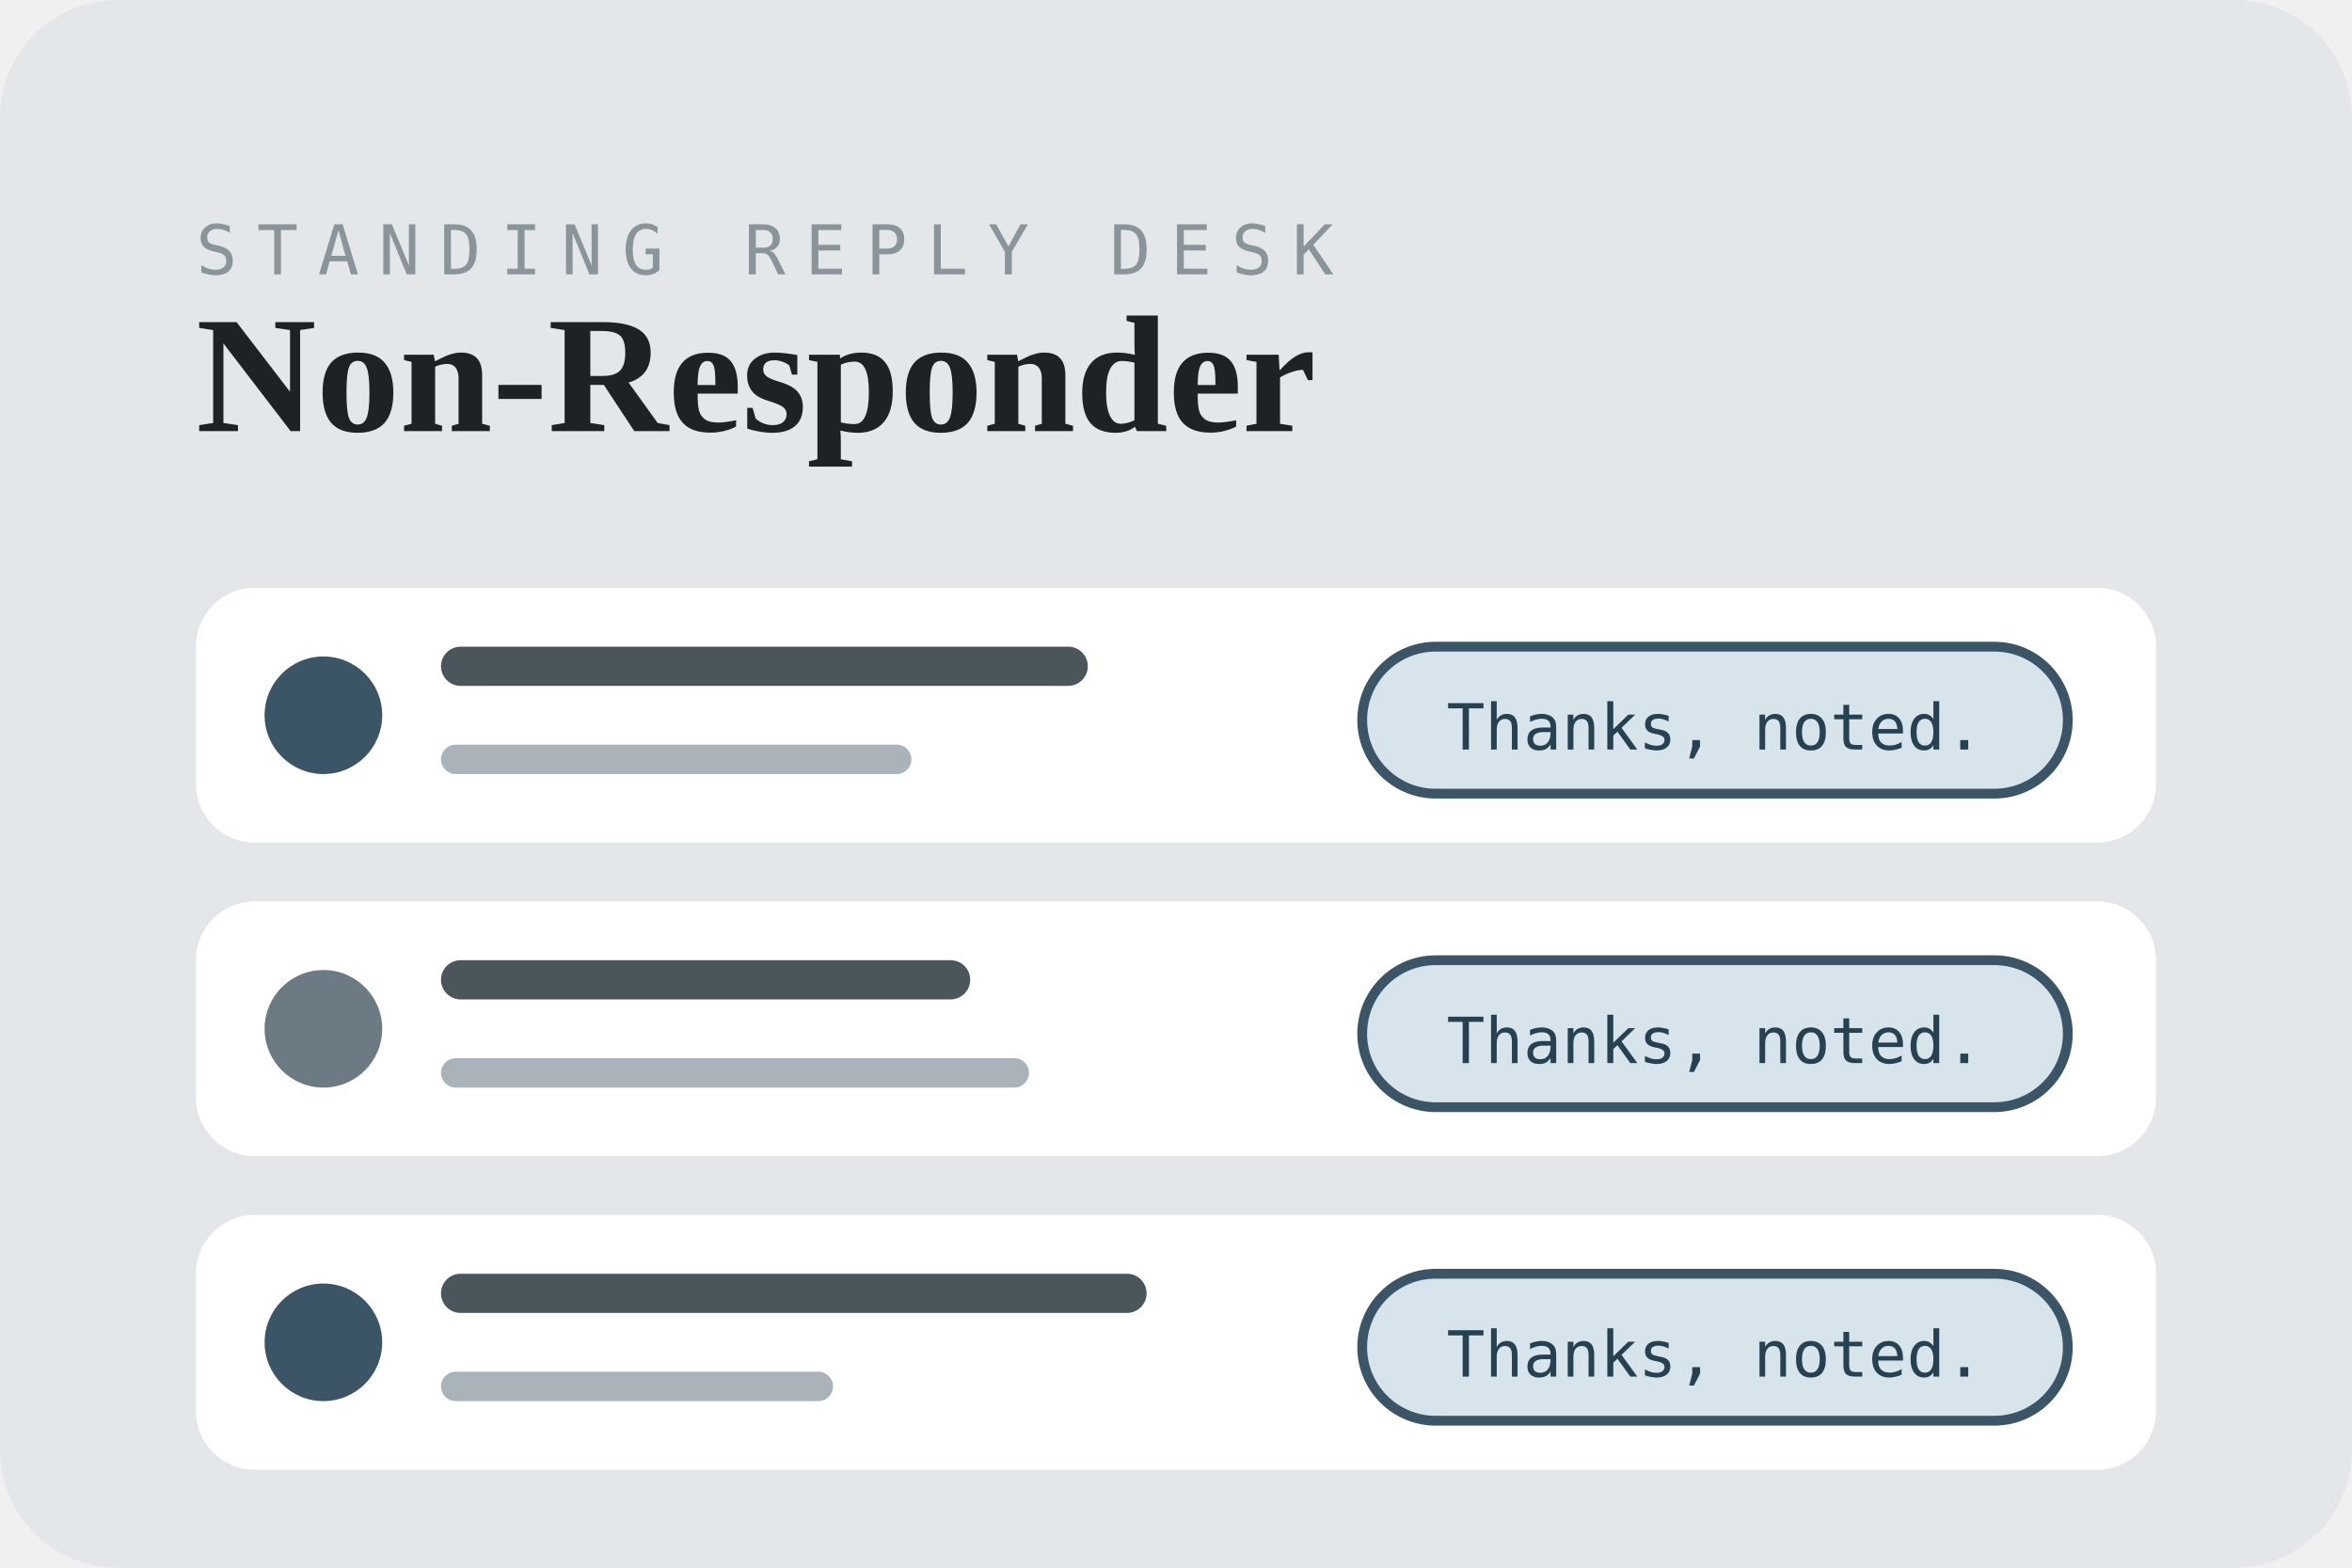
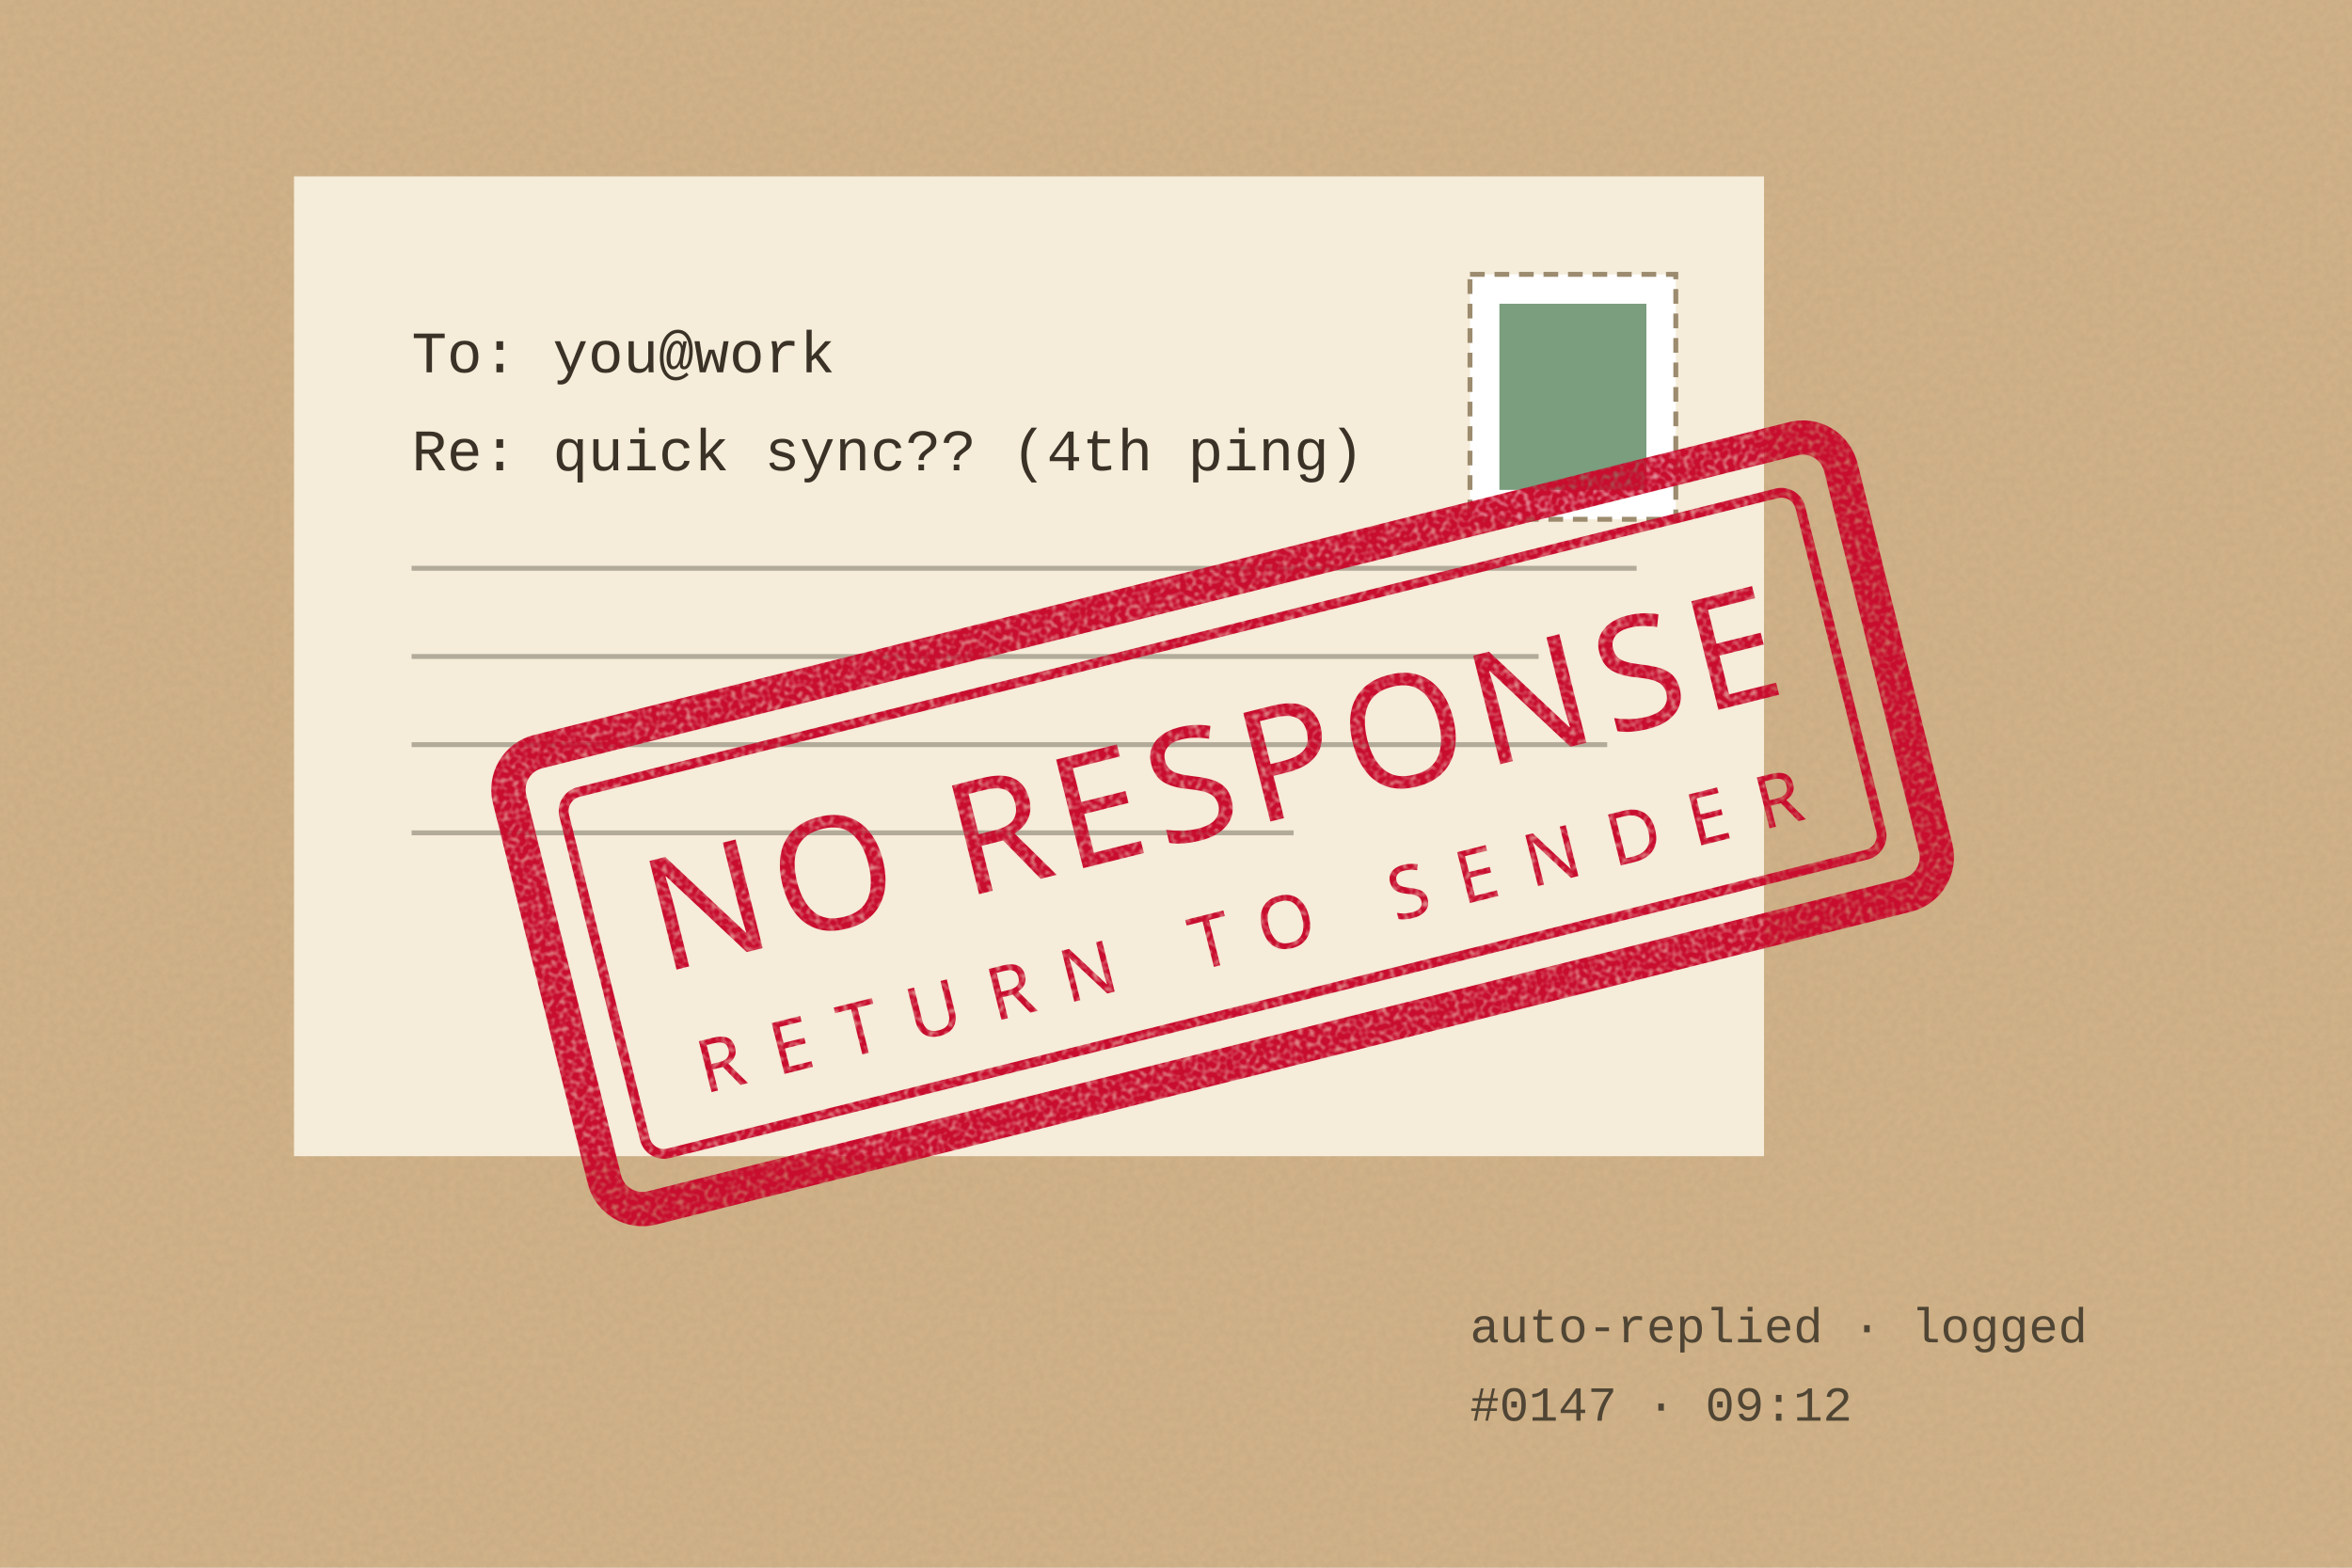
- <svg xmlns="http://www.w3.org/2000/svg" viewBox="0 0 240 160" role="img" aria-label="Non-Responder: incoming messages each answered with one flat reply">
-   <rect width="240" height="160" rx="12" fill="#e3e7ea" />
-   <text x="20" y="28" font-family="ui-monospace, SFMono-Regular, Menlo, monospace" font-size="7" letter-spacing="2" fill="#8a949b">STANDING REPLY DESK</text>
-   <text x="20" y="44" font-family="Georgia, 'Times New Roman', serif" font-weight="700" font-size="17" fill="#1c2226">Non-Responder</text>
-   <g>
-     <rect x="20" y="60" width="200" height="26" rx="6" fill="#ffffff" />
-     <circle cx="33" cy="73" r="6" fill="#3b5566" />
-     <rect x="45" y="66" width="66" height="4" rx="2" fill="#4a555c" />
-     <rect x="45" y="76" width="48" height="3" rx="1.5" fill="#aab3b9" />
-     <rect x="139" y="66" width="72" height="15" rx="7.5" fill="#d7e4ec" stroke="#3b5566" stroke-width="1" />
-     <text x="175" y="76.5" text-anchor="middle" font-family="ui-monospace, Menlo, monospace" font-size="6.5" fill="#274150">Thanks, noted.</text>
+ <svg xmlns="http://www.w3.org/2000/svg" viewBox="0 0 480 320" width="480" height="320">
+   <defs>
+     <filter id="k">
+       <feTurbulence type="fractalNoise" baseFrequency=".7" numOctaves="3" seed="5" />
+       <feColorMatrix values="0 0 0 0 .45 0 0 0 0 .32 0 0 0 0 .18 0 0 0 .35 0" />
+     </filter>
+     <filter id="ink">
+       <feTurbulence type="fractalNoise" baseFrequency=".9" seed="11" result="n" />
+       <feColorMatrix in="n" values="0 0 0 0 0 0 0 0 0 0 0 0 0 0 0 0 0 0 -1.3 1.55" result="m" />
+       <feComposite in="SourceGraphic" in2="m" operator="in" />
+     </filter>
+   </defs>
+   <rect width="480" height="320" fill="#D3B48A" />
+   <rect width="480" height="320" filter="url(#k)" />
+   <g transform="translate(60 36)">
+     <rect width="300" height="200" fill="#F5ECD9" />
+     <g font-family="Courier New, monospace" fill="#3A3226" font-size="12">
+       <text x="24" y="40">To: you@work</text>
+       <text x="24" y="60">Re: quick sync?? (4th ping)</text>
+       <path d="M24 80h250M24 98h230M24 116h244M24 134h180" stroke="#3A3226" stroke-opacity=".35" />
+     </g>
+     <g transform="translate(240 20)">
+       <rect width="42" height="50" fill="#fff" stroke="#9C8B6E" stroke-dasharray="3 2" />
+       <rect x="6" y="6" width="30" height="38" fill="#7A9E7E" />
+     </g>
  </g>
-   <g>
-     <rect x="20" y="92" width="200" height="26" rx="6" fill="#ffffff" />
-     <circle cx="33" cy="105" r="6" fill="#6b7a83" />
-     <rect x="45" y="98" width="54" height="4" rx="2" fill="#4a555c" />
-     <rect x="45" y="108" width="60" height="3" rx="1.5" fill="#aab3b9" />
-     <rect x="139" y="98" width="72" height="15" rx="7.5" fill="#d7e4ec" stroke="#3b5566" stroke-width="1" />
-     <text x="175" y="108.5" text-anchor="middle" font-family="ui-monospace, Menlo, monospace" font-size="6.5" fill="#274150">Thanks, noted.</text>
+   <g transform="rotate(-14 250 170)" filter="url(#ink)" fill="none" stroke="#C8102E" font-family="Impact, Haettenschweiler, Arial Black, sans-serif">
+     <rect x="110" y="120" width="280" height="96" rx="8" stroke-width="7" />
+     <rect x="120" y="130" width="260" height="76" rx="4" stroke-width="2" />
+     <text x="250" y="170" text-anchor="middle" fill="#C8102E" stroke="none" font-size="32" letter-spacing="2">NO RESPONSE</text>
+     <text x="250" y="196" text-anchor="middle" fill="#C8102E" stroke="none" font-size="15" letter-spacing="6">RETURN TO SENDER</text>
  </g>
-   <g>
-     <rect x="20" y="124" width="200" height="26" rx="6" fill="#ffffff" />
-     <circle cx="33" cy="137" r="6" fill="#3b5566" />
-     <rect x="45" y="130" width="72" height="4" rx="2" fill="#4a555c" />
-     <rect x="45" y="140" width="40" height="3" rx="1.5" fill="#aab3b9" />
-     <rect x="139" y="130" width="72" height="15" rx="7.5" fill="#d7e4ec" stroke="#3b5566" stroke-width="1" />
-     <text x="175" y="140.5" text-anchor="middle" font-family="ui-monospace, Menlo, monospace" font-size="6.5" fill="#274150">Thanks, noted.</text>
+   <g font-family="Courier New, monospace" font-size="10" fill="#3A3226" opacity=".85">
+     <text x="300" y="274">auto-replied · logged</text>
+     <text x="300" y="290">#0147 · 09:12</text>
  </g>
</svg>
